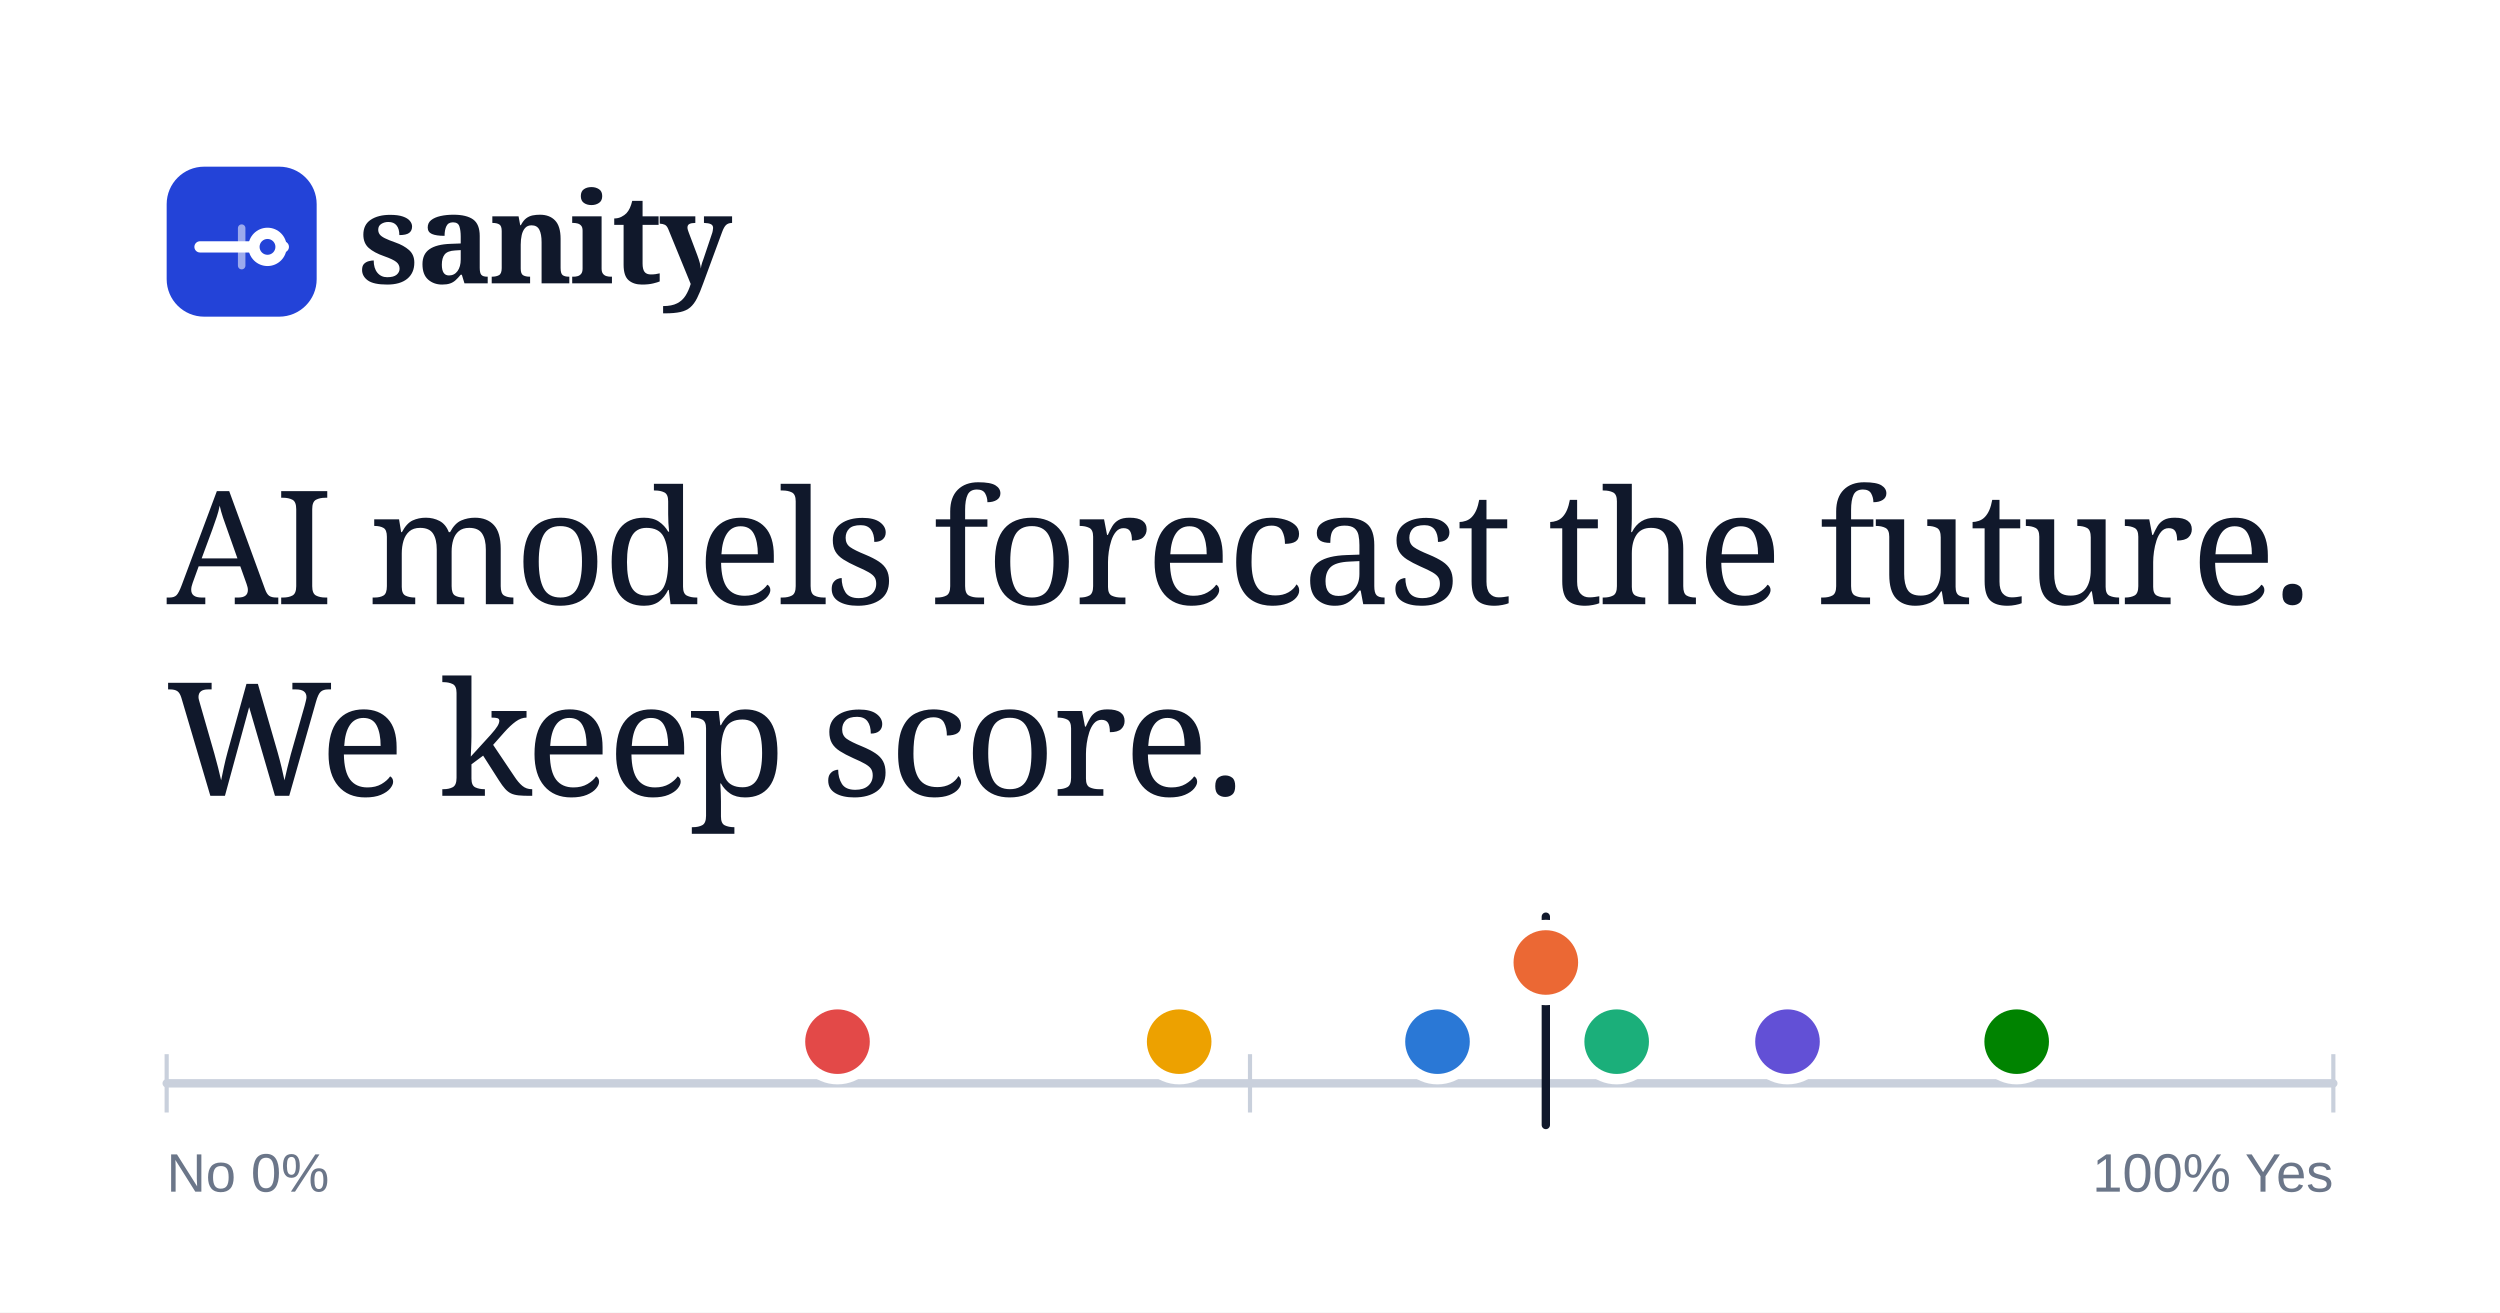
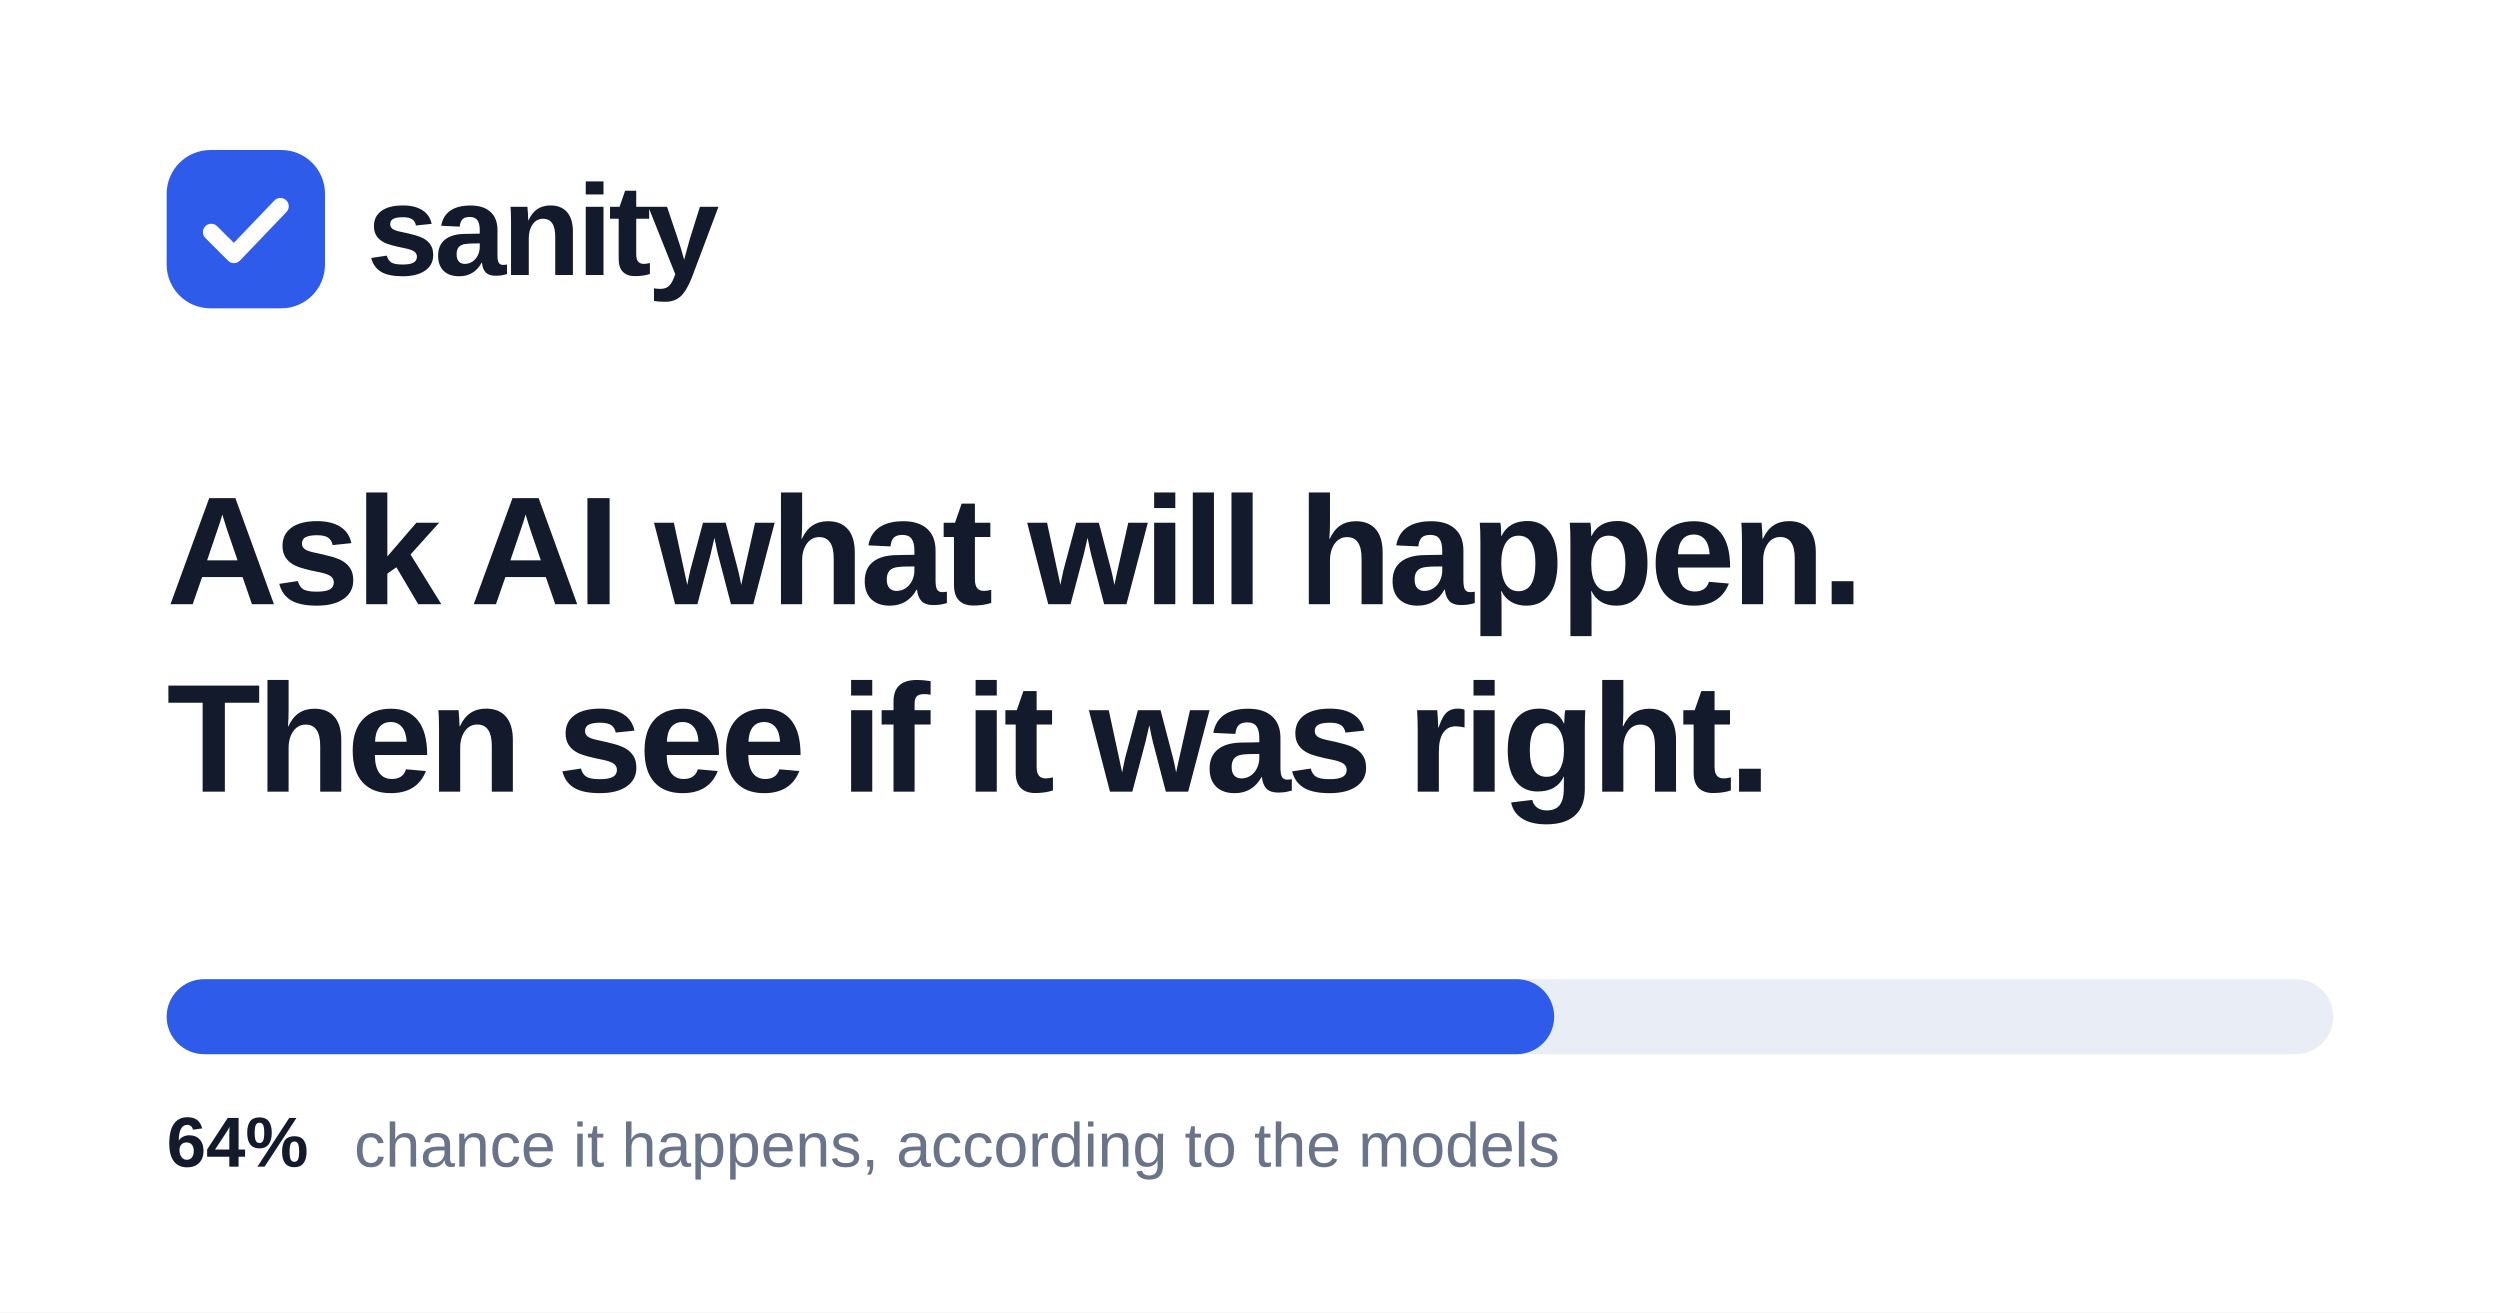
- <svg xmlns="http://www.w3.org/2000/svg" viewBox="0 0 1200 630" role="img" aria-label="sanity: AI models forecast the future. We keep score.">
+ <svg xmlns="http://www.w3.org/2000/svg" viewBox="0 0 1200 630" role="img" aria-label="sanity: Ask AI what will happen. Then see if it was right.">
  <rect width="1200" height="630" fill="#fff" />
-   <rect x="80" y="80" width="72" height="72" rx="18" fill="#2343d8" />
-   <path d="M96 118.500h40" stroke="#fff" stroke-width="5.400" stroke-linecap="round" />
-   <path d="M116 109.500v18" stroke="#fff" stroke-opacity=".55" stroke-width="3.600" stroke-linecap="round" />
-   <circle cx="128.400" cy="118.500" r="9.200" fill="#fff" />
-   <circle cx="128.400" cy="118.500" r="3.800" fill="#2343d8" />
-   <text x="172" y="136" font-family="'Frank Ruhl Libre', Georgia, serif" font-size="60" font-weight="600" letter-spacing="-1.200" fill="#10182b">sanity</text>
-   <text x="80" y="290" font-family="'Frank Ruhl Libre', Georgia, serif" font-size="76" font-weight="500" letter-spacing="-1.500" fill="#10182b">AI models forecast the future.</text>
-   <text x="80" y="382" font-family="'Frank Ruhl Libre', Georgia, serif" font-size="76" font-weight="500" letter-spacing="-1.500" fill="#10182b">We keep score.</text>
-   <path d="M80 520h1040" stroke="#c9d0dc" stroke-width="4" stroke-linecap="round" />
-   <path d="M80 506v28M600 506v28M1120 506v28" stroke="#c9d0dc" stroke-width="2" />
-   <path d="M742 440v100" stroke="#10182b" stroke-width="4" stroke-linecap="round" />
-   <g stroke="#fff" stroke-width="5">
-     <circle cx="402" cy="500" r="18" fill="#e34948" />
-     <circle cx="566" cy="500" r="18" fill="#eda100" />
-     <circle cx="690" cy="500" r="18" fill="#2a78d6" />
-     <circle cx="742" cy="462" r="18" fill="#eb6834" />
-     <circle cx="776" cy="500" r="18" fill="#1baf7a" />
-     <circle cx="858" cy="500" r="18" fill="#6250d6" />
-     <circle cx="968" cy="500" r="18" fill="#008300" />
-   </g>
-   <text x="80" y="572" font-family="Assistant, Arial, sans-serif" font-size="26" fill="#6b7689">No 0%</text>
-   <text x="1120" y="572" text-anchor="end" font-family="Assistant, Arial, sans-serif" font-size="26" fill="#6b7689">100% Yes</text>
+   <rect x="80" y="72" width="76" height="76" rx="21" fill="#2f5bea" />
+   <path d="M101.400 111.400l10.900 10.900 22.300-23.300" fill="none" stroke="#fff" stroke-width="8" stroke-linecap="round" stroke-linejoin="round" />
+   <text x="176" y="132" font-family="Rubik, Arial, Helvetica, sans-serif" font-size="62" font-weight="700" letter-spacing="-2" fill="#131a2b">sanity</text>
+   <text x="80" y="290" font-family="Rubik, Arial, Helvetica, sans-serif" font-size="74" font-weight="700" letter-spacing="-2" fill="#131a2b">Ask AI what will happen.</text>
+   <text x="80" y="380" font-family="Rubik, Arial, Helvetica, sans-serif" font-size="74" font-weight="700" letter-spacing="-2" fill="#131a2b">Then see if it was right.</text>
+   <rect x="80" y="470" width="1040" height="36" rx="18" fill="#e9edf5" />
+   <rect x="80" y="470" width="666" height="36" rx="18" fill="#2f5bea" />
+   <text x="80" y="560" font-family="Rubik, Arial, Helvetica, sans-serif" font-size="34" font-weight="700" fill="#131a2b">64%</text>
+   <text x="170" y="560" font-family="Rubik, Arial, Helvetica, sans-serif" font-size="30" fill="#69748a">chance it happens, according to the models</text>
</svg>
